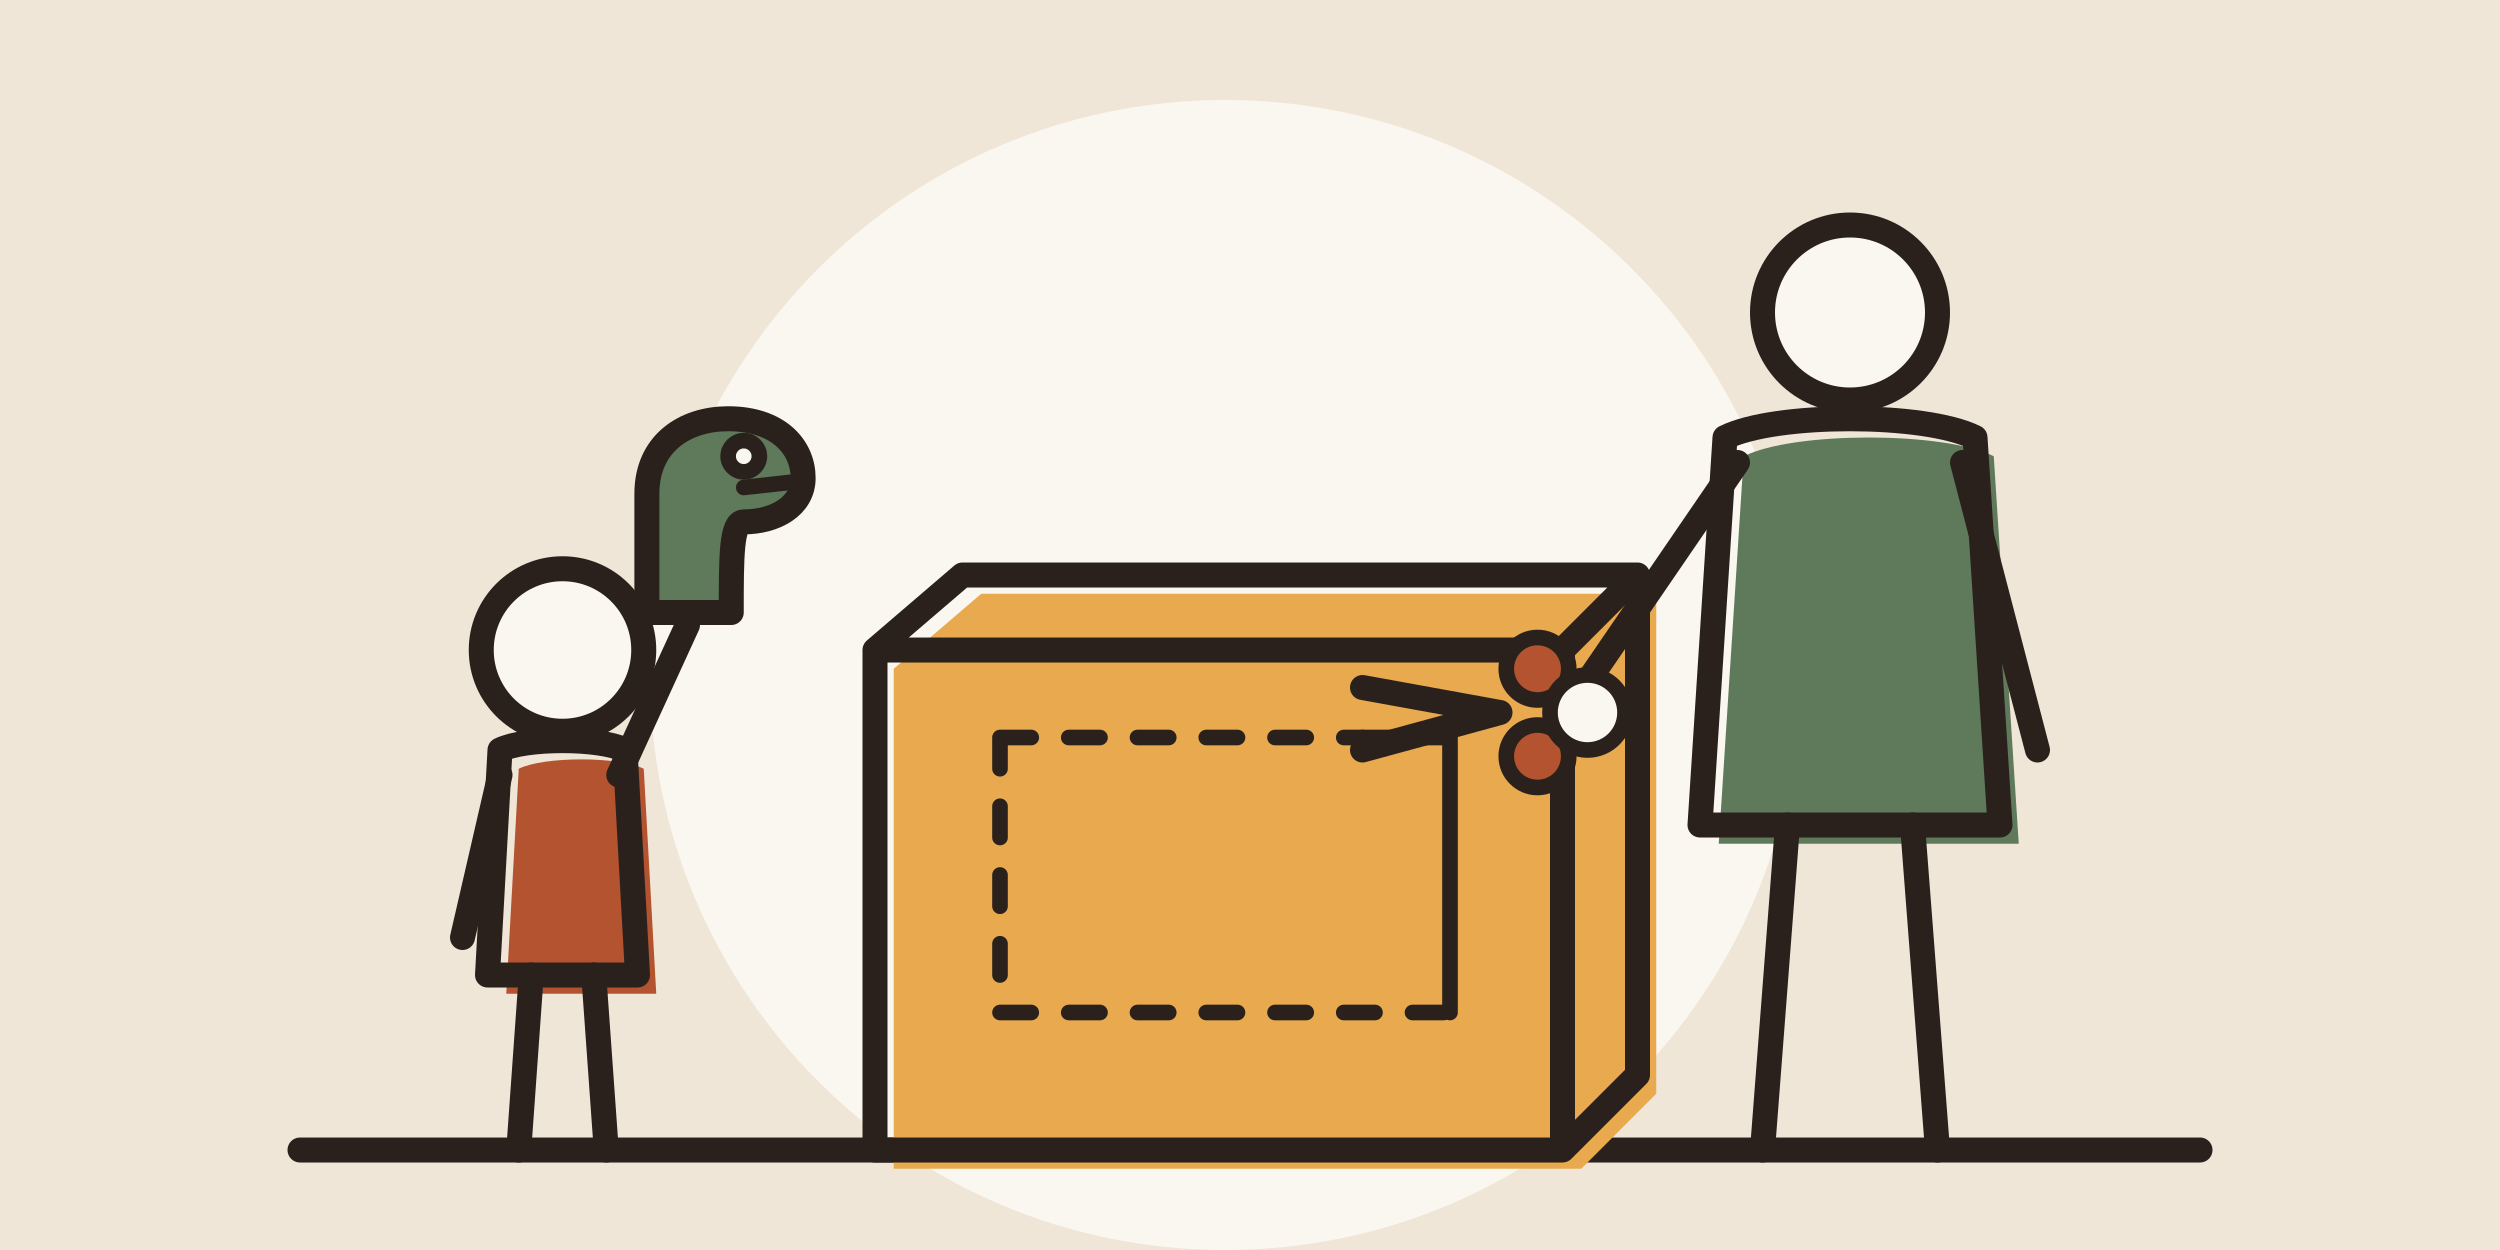
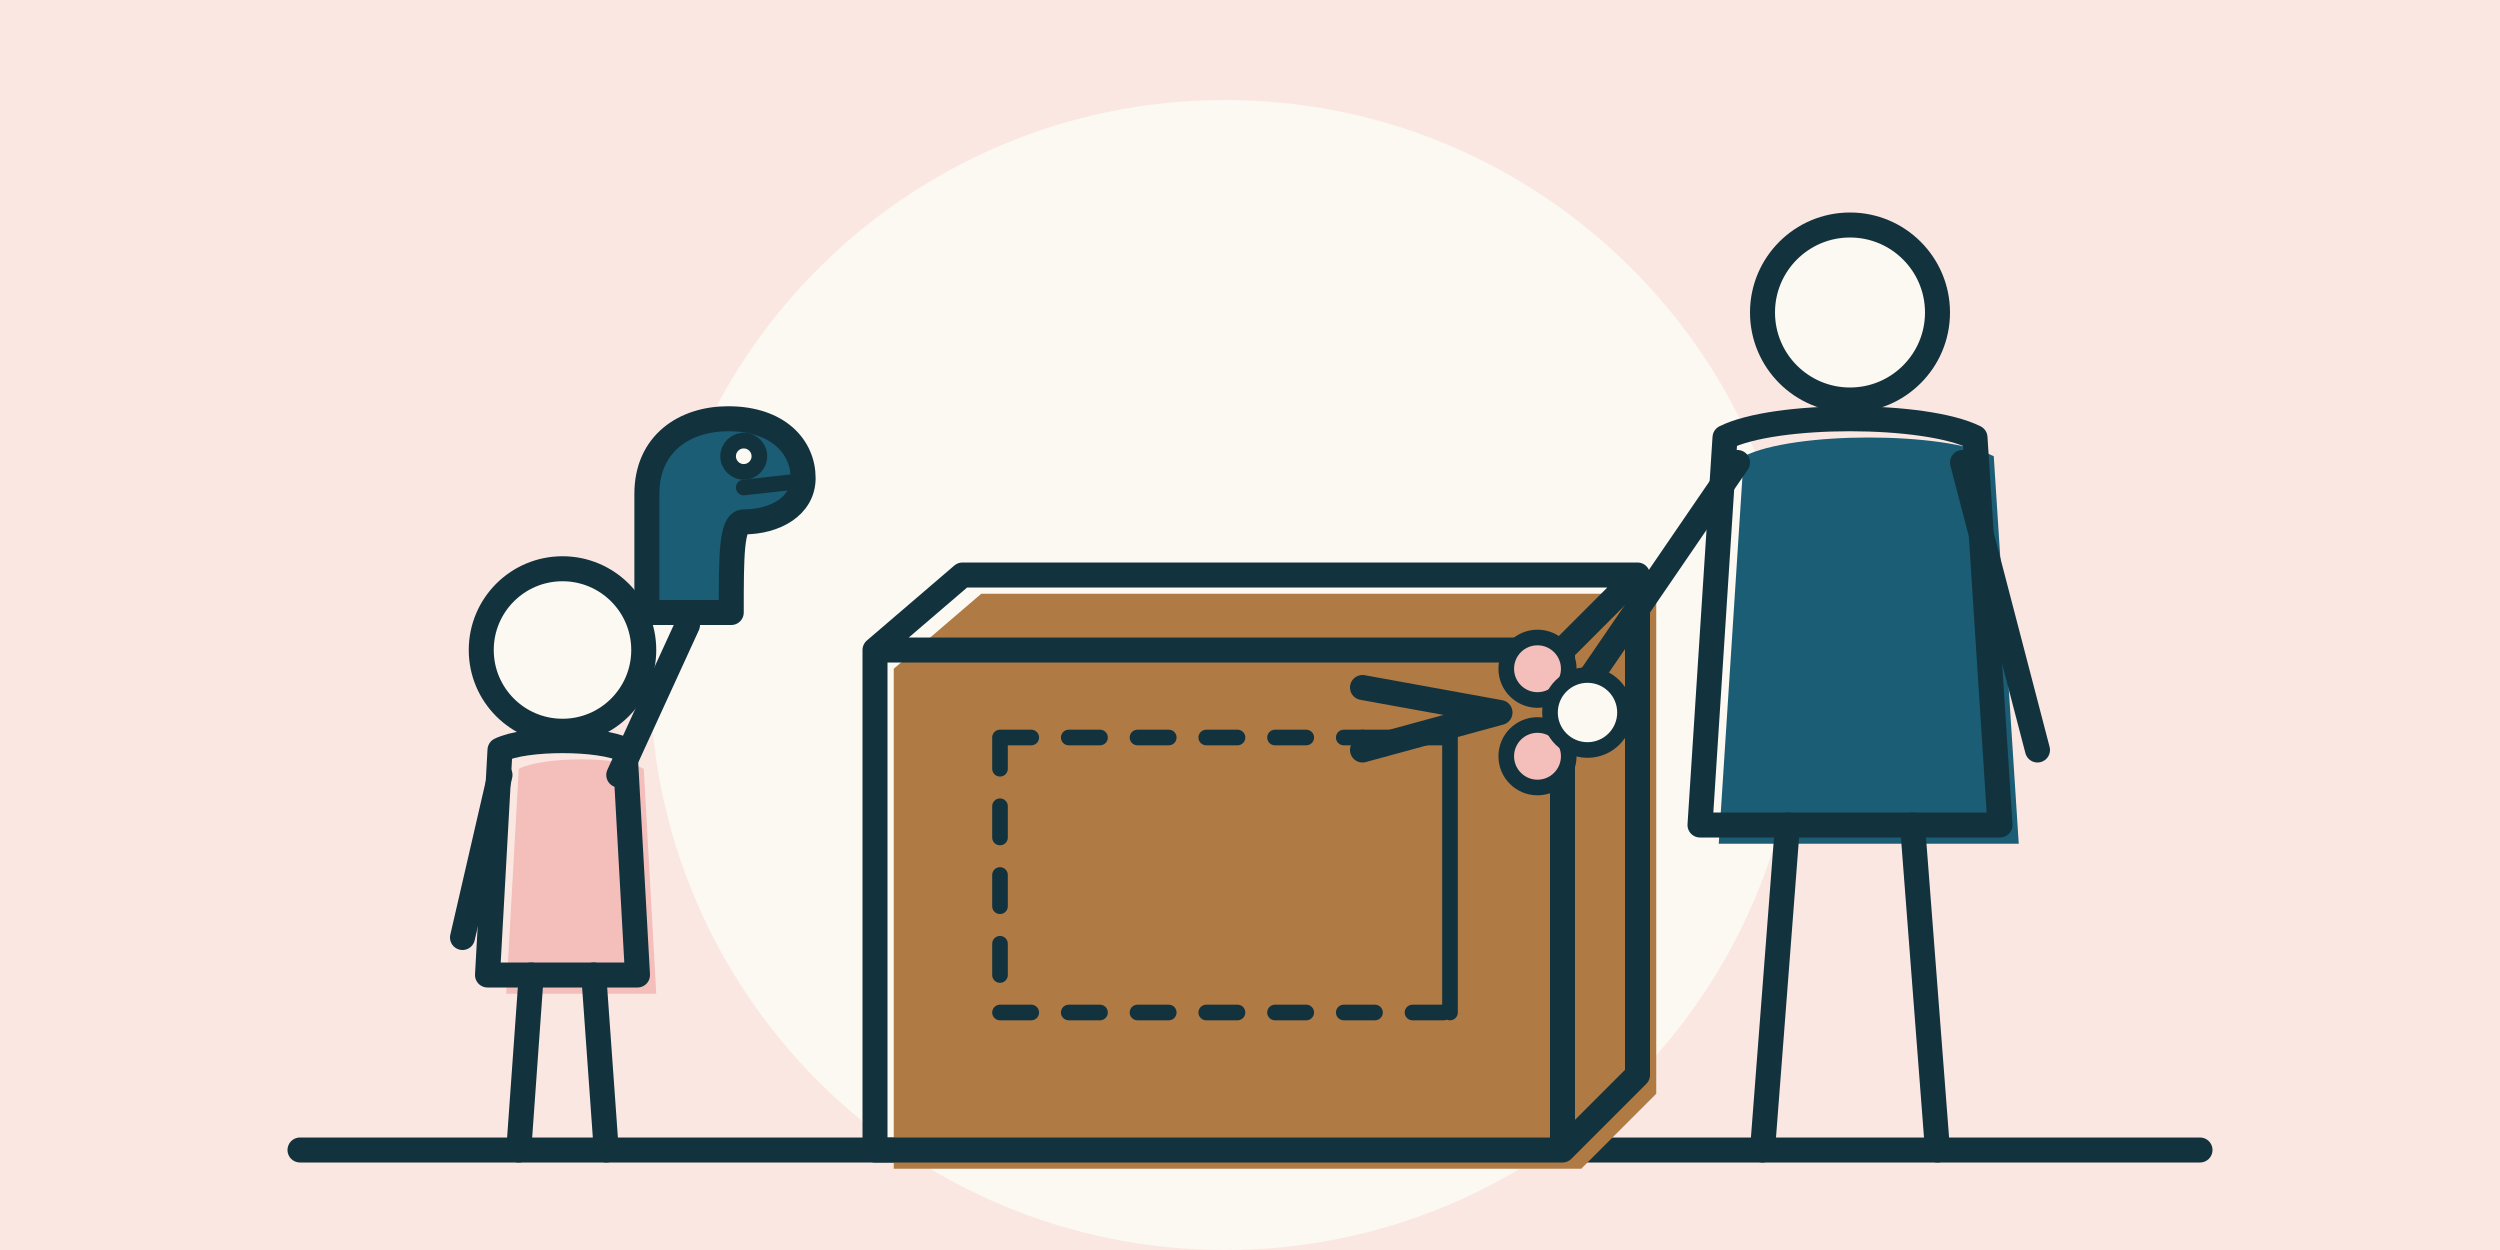
<svg xmlns="http://www.w3.org/2000/svg" width="1200" height="600" viewBox="0 0 400 200">
-   <rect width="400" height="200" fill="#F0E6D8" />
-   <circle cx="196" cy="108" r="92" fill="#FAF6F0" />
-   <g stroke="#2A211C" stroke-linecap="round" stroke-linejoin="round">
+   <rect width="400" height="200" fill="#FAE7E2" />
+   <circle cx="196" cy="108" r="92" fill="#FCF8F2" />
+   <g stroke="#12323D" stroke-linecap="round" stroke-linejoin="round">
    <path d="M48 184H352" fill="none" stroke-width="4" />
-     <path d="M140 104H250V184H140ZM140 104L154 92H262L250 104ZM250 104L262 92V172L250 184Z" fill="#E8A94F" stroke="none" transform="translate(3 3)" />
+     <path d="M140 104H250V184H140ZM140 104L154 92H262L250 104ZM250 104L262 92V172L250 184Z" fill="#B07A45" stroke="none" transform="translate(3 3)" />
    <path d="M140 104H250V184H140ZM140 104L154 92H262L250 104M250 104L262 92V172L250 184" fill="none" stroke-width="4" />
    <path d="M160 118H218M160 118V162H232" fill="none" stroke-width="2.5" stroke-dasharray="5 6" />
    <path d="M218 118H232V162" fill="none" stroke-width="2.5" />
-     <path d="M276 70C284 66 308 66 316 70L320 132H272Z" fill="#5F7A5A" stroke="none" transform="translate(3 3)" />
+     <path d="M276 70C284 66 308 66 316 70L320 132H272Z" fill="#1A5D74" stroke="none" transform="translate(3 3)" />
    <path d="M276 70C284 66 308 66 316 70L320 132H272Z" fill="none" stroke-width="4" />
    <path d="M286 132L282 184M306 132L310 184M314 74L326 120M278 74L252 112" fill="none" stroke-width="4" />
-     <circle cx="296" cy="50" r="14" fill="#FAF6F0" stroke-width="4" />
+     <circle cx="296" cy="50" r="14" fill="#FCF8F2" stroke-width="4" />
    <path d="M240 114L218 110M240 114L218 120" fill="none" stroke-width="4" />
-     <circle cx="246" cy="107" r="5" fill="#B4532F" stroke-width="2.5" />
-     <circle cx="246" cy="121" r="5" fill="#B4532F" stroke-width="2.5" />
-     <circle cx="254" cy="114" r="6" fill="#FAF6F0" stroke-width="2.5" />
-     <path d="M80 120C84 118 96 118 100 120L102 156H78Z" fill="#B4532F" stroke="none" transform="translate(3 3)" />
+     <circle cx="246" cy="107" r="5" fill="#F4BEBB" stroke-width="2.5" />
+     <circle cx="246" cy="121" r="5" fill="#F4BEBB" stroke-width="2.5" />
+     <circle cx="254" cy="114" r="6" fill="#FCF8F2" stroke-width="2.5" />
+     <path d="M80 120C84 118 96 118 100 120L102 156H78Z" fill="#F4BEBB" stroke="none" transform="translate(3 3)" />
    <path d="M80 120C84 118 96 118 100 120L102 156H78Z" fill="none" stroke-width="4" />
    <path d="M85 156L83 184M95 156L97 184M80 124L74 150M99 124L110 100" fill="none" stroke-width="4" />
-     <circle cx="90" cy="104" r="13" fill="#FAF6F0" stroke-width="4" />
+     <circle cx="90" cy="104" r="13" fill="#FCF8F2" stroke-width="4" />
    <g transform="translate(27.5 21) scale(.5)">
-       <path d="M152 154V116C152 100 164 92 178 92C194 92 202 101 202 111C202 120 193 125 183 125C179 125 179 136 179 154Z" fill="#5F7A5A" stroke-width="8" />
+       <path d="M152 154V116C152 100 164 92 178 92C194 92 202 101 202 111C202 120 193 125 183 125C179 125 179 136 179 154Z" fill="#1A5D74" stroke-width="8" />
      <path d="M201 112L183 114" fill="none" stroke-width="5" />
-       <circle cx="183" cy="104" r="5" fill="#FAF6F0" stroke-width="5" />
+       <circle cx="183" cy="104" r="5" fill="#FCF8F2" stroke-width="5" />
    </g>
  </g>
</svg>
